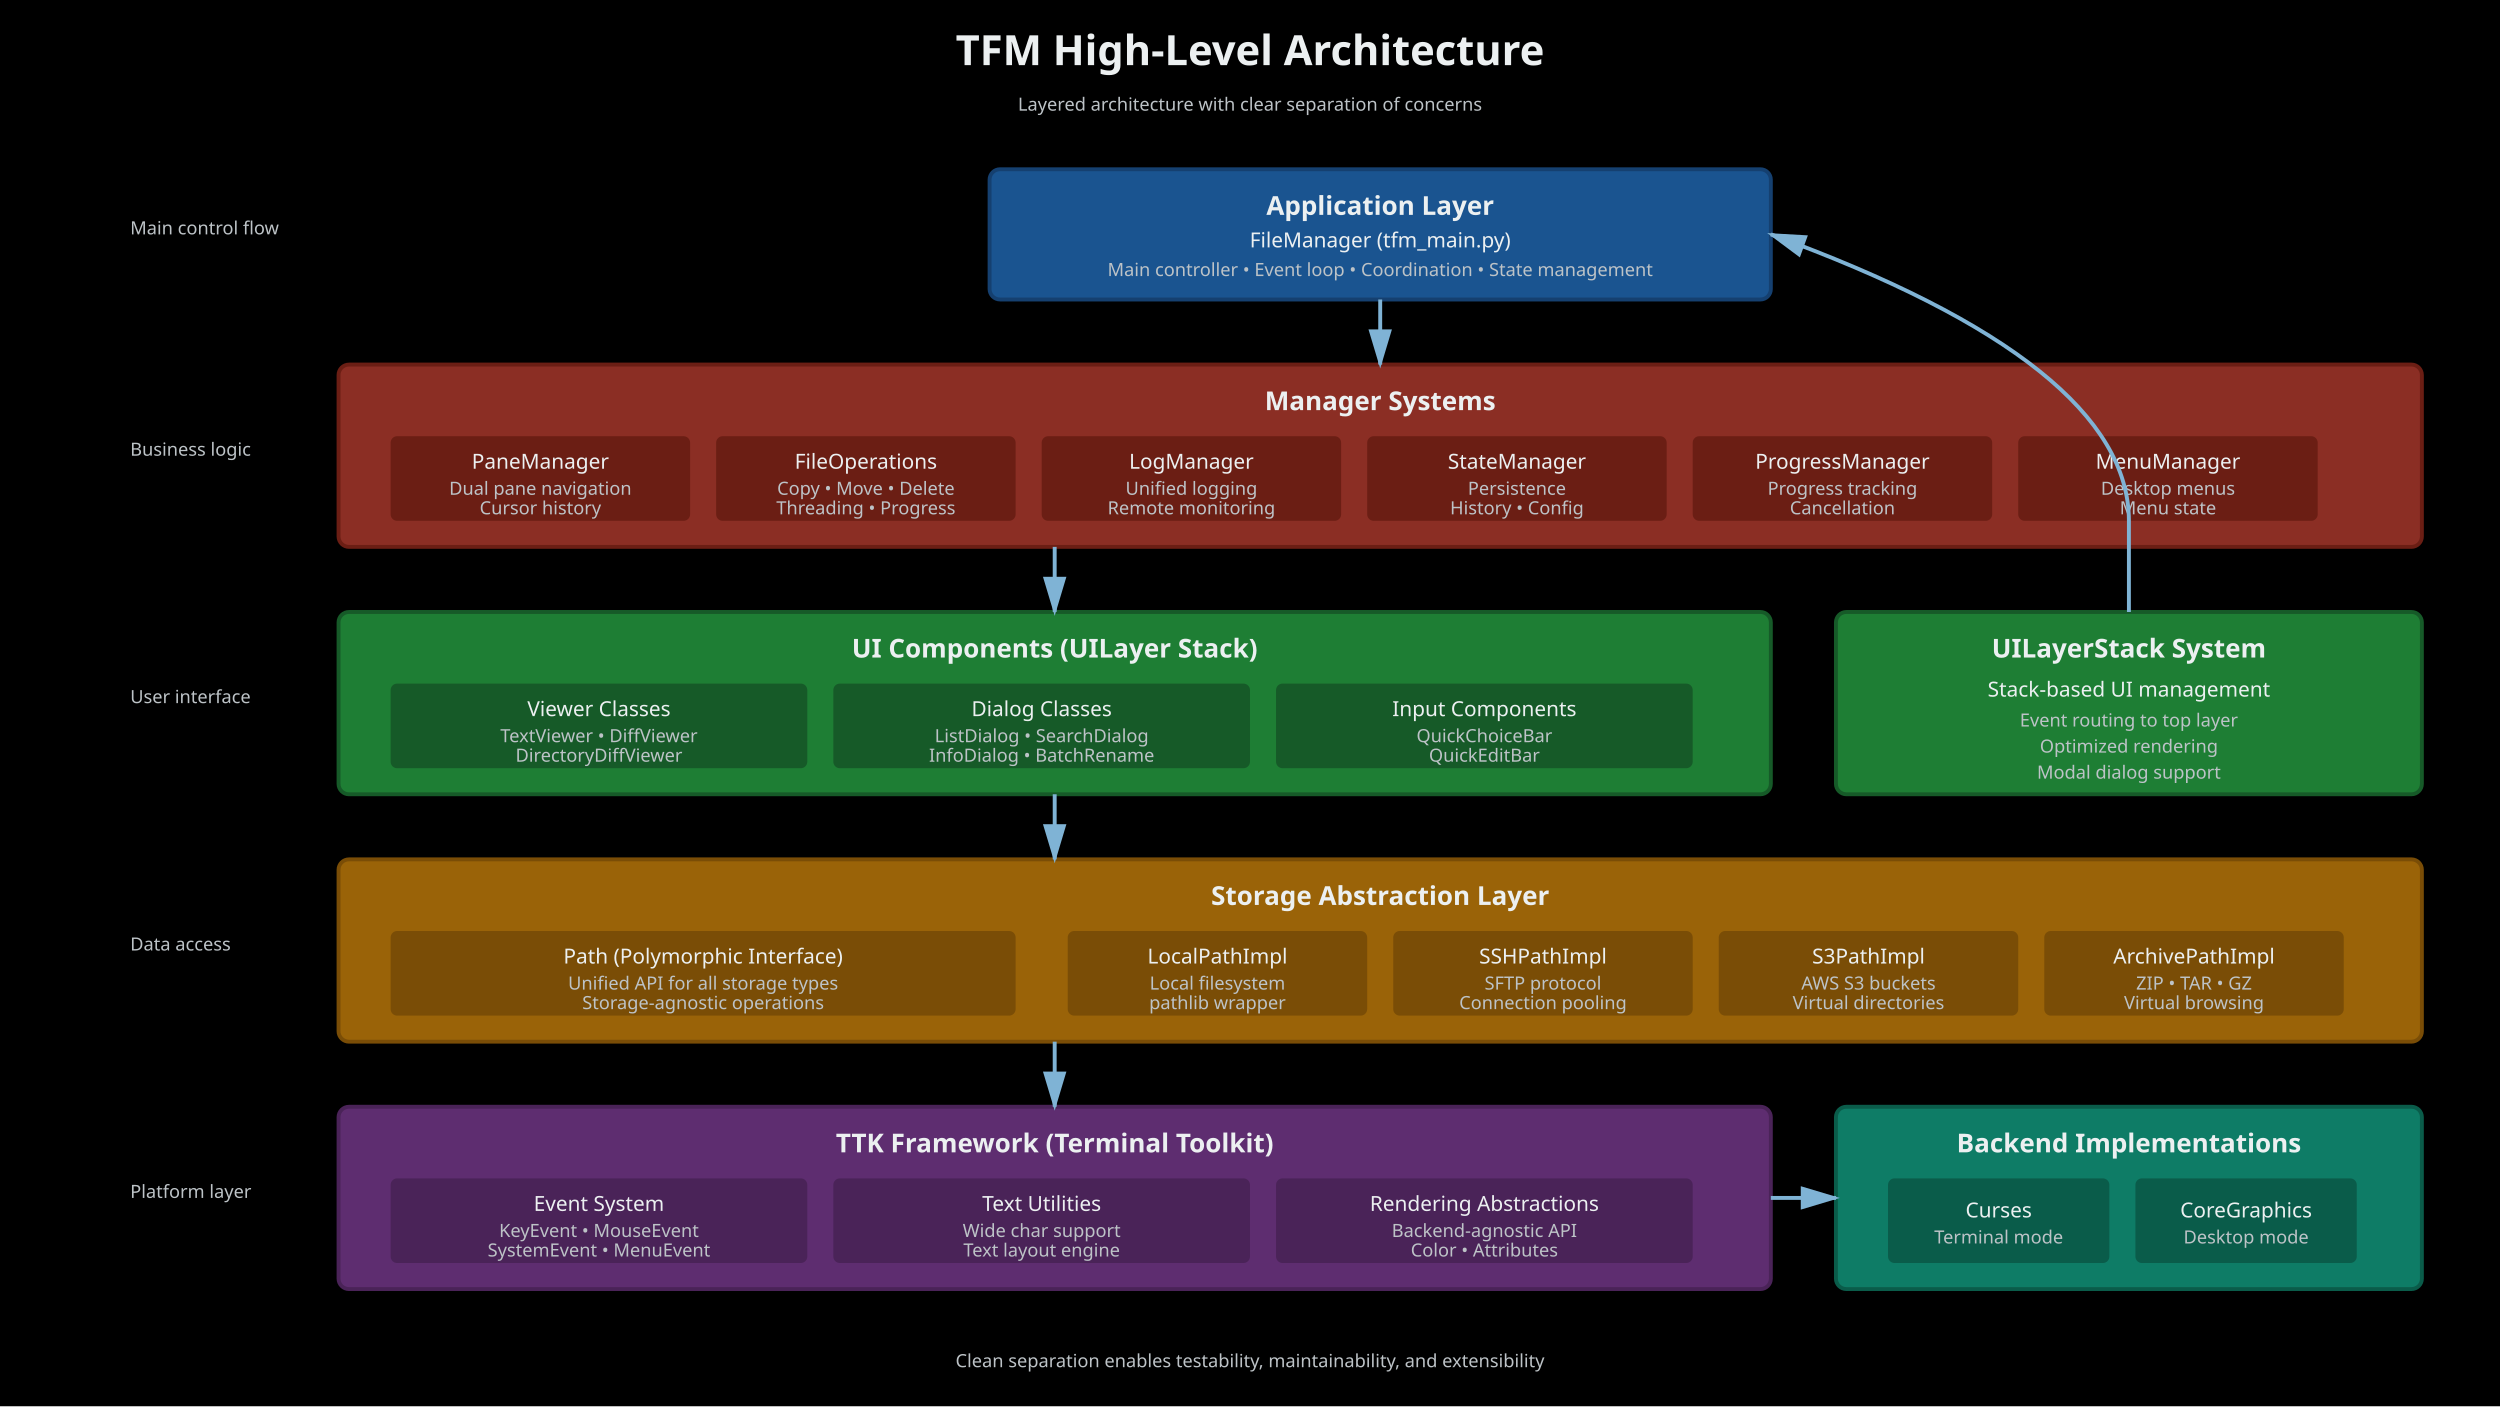
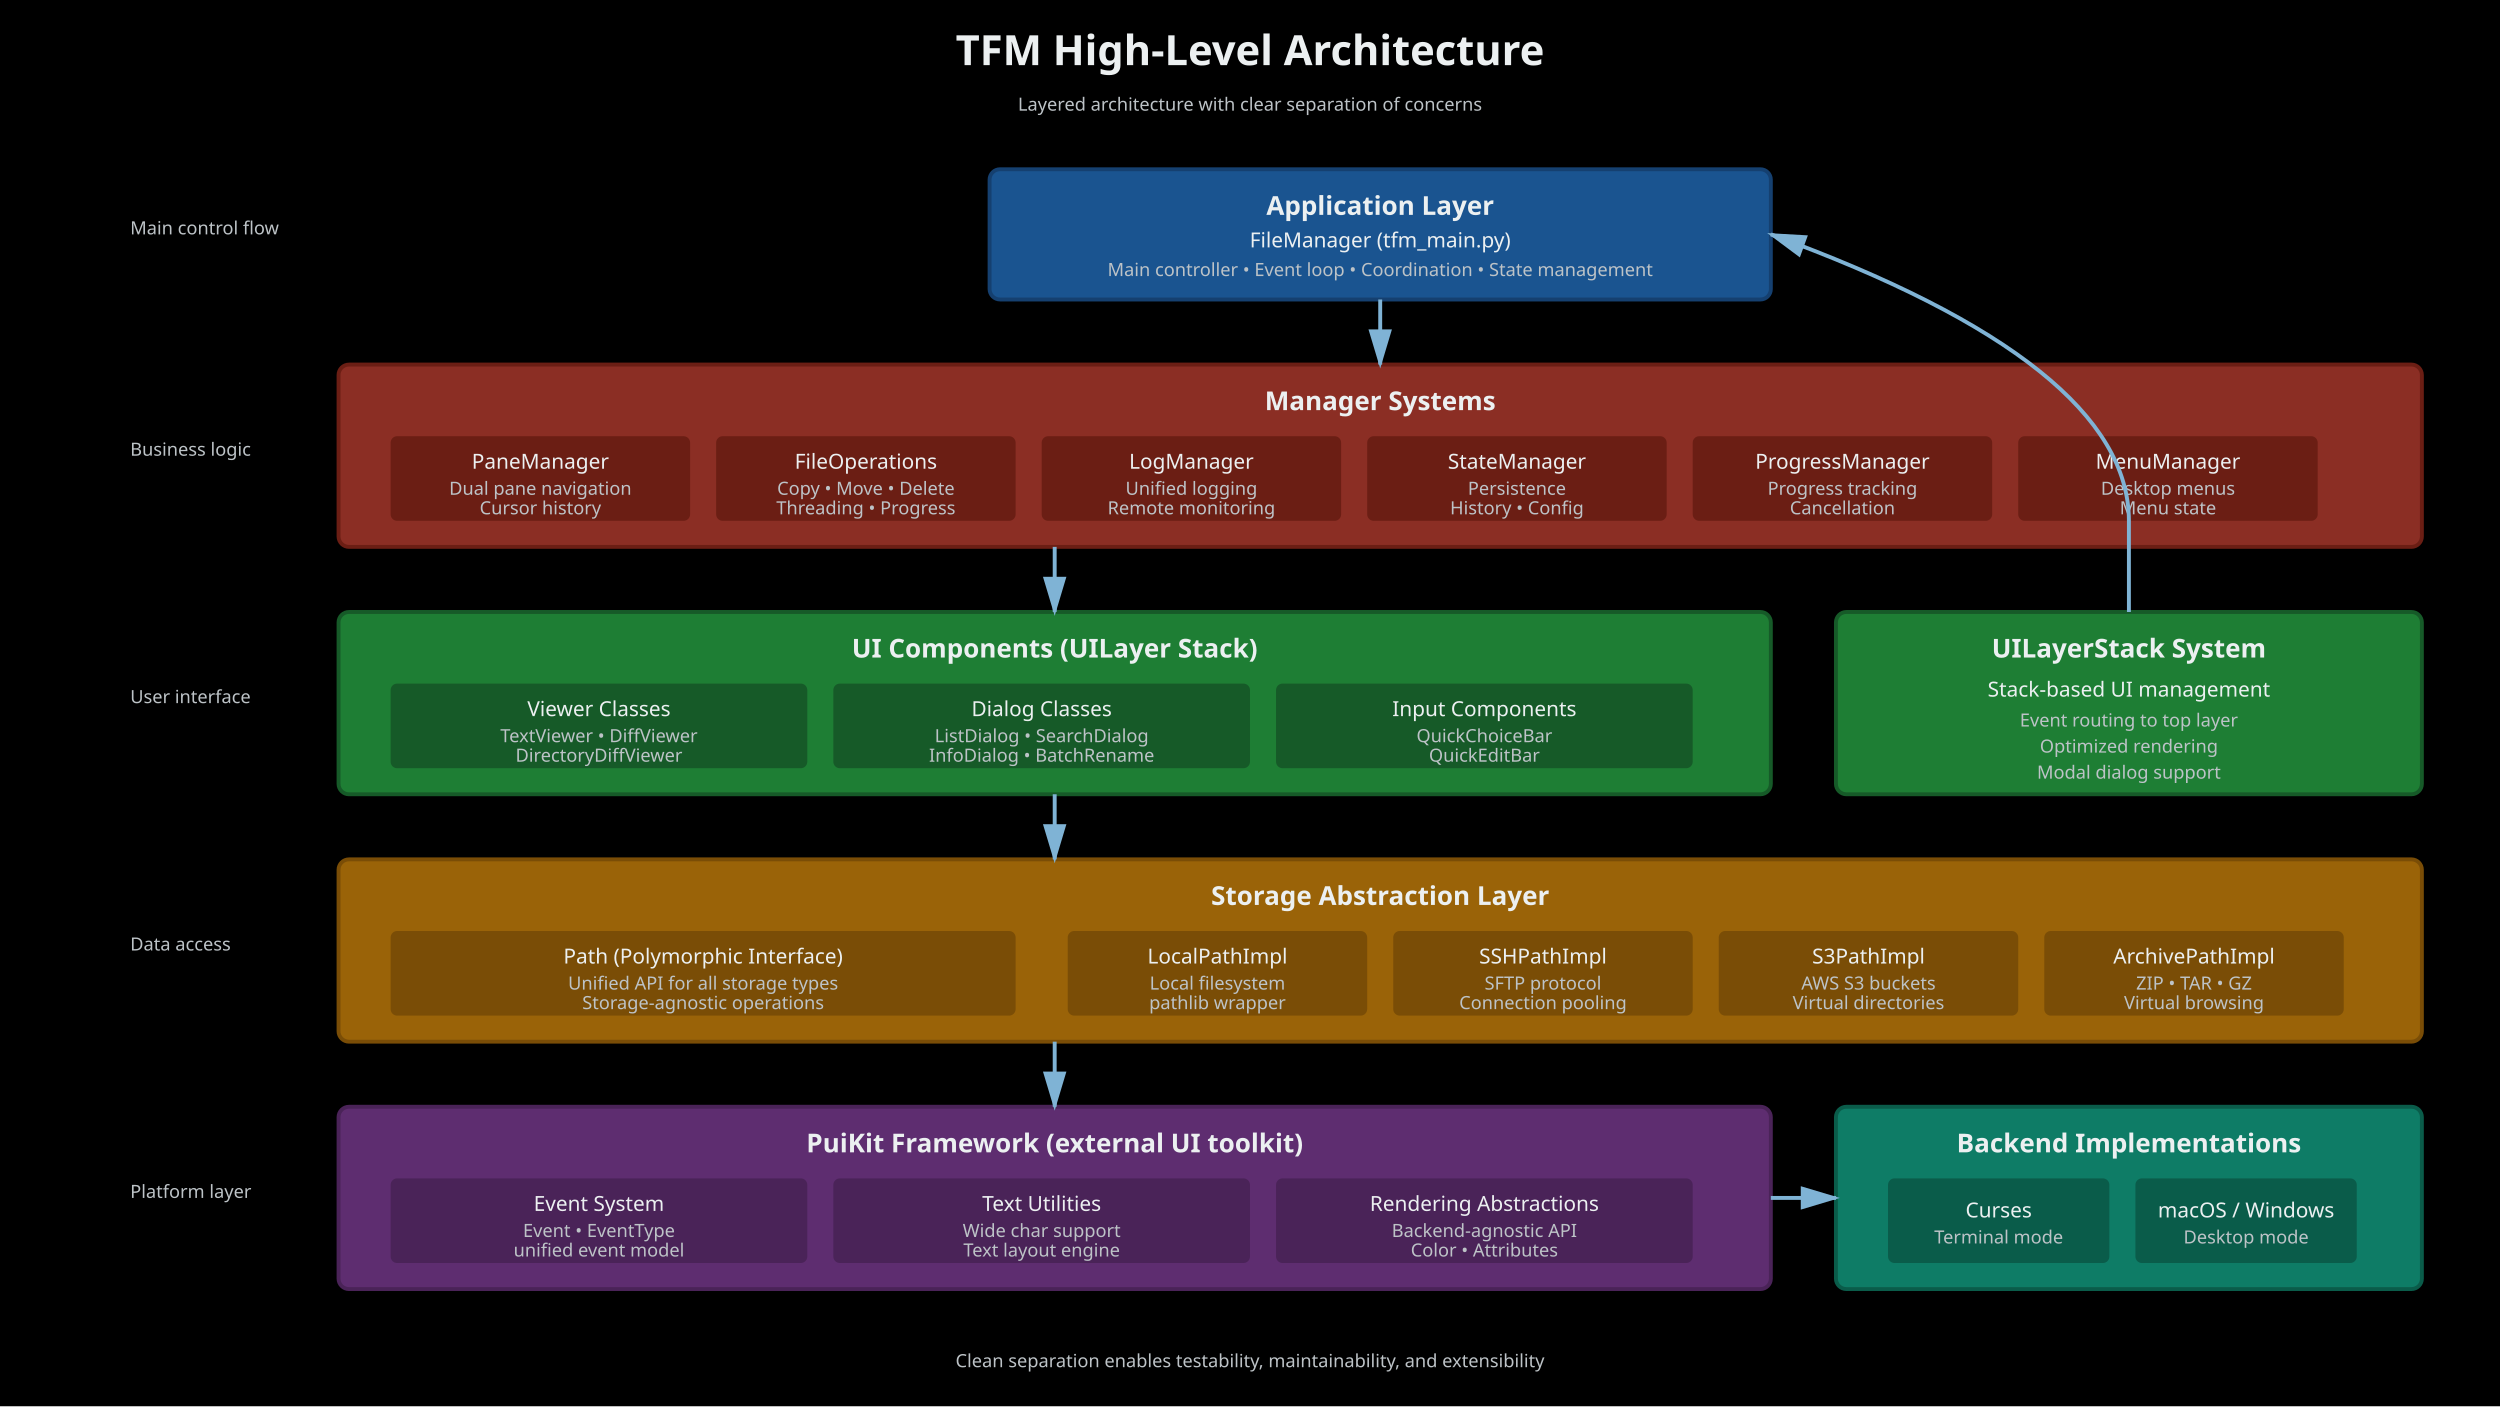
<svg xmlns="http://www.w3.org/2000/svg" viewBox="0 0 1920 1080" width="1920" height="1080" version="1.1">
  <defs>
    <style type="text/css">
      
      .title { font: bold 32px sans-serif; fill: #ecf0f1; }
      .subtitle { font: bold 20px sans-serif; fill: #ecf0f1; }
      .label { font: 16px sans-serif; fill: #ecf0f1; }
      .small-label { font: 14px sans-serif; fill: #bdc3c7; }
      
      .app-layer { fill: #1a5490; stroke: #154070; stroke-width: 3; }
      .manager-layer { fill: #8b2e24; stroke: #6b1e14; stroke-width: 3; }
      .ui-layer { fill: #1e7e34; stroke: #165a28; stroke-width: 3; }
      .storage-layer { fill: #9a6308; stroke: #7a4d06; stroke-width: 3; }
      .ttk-layer { fill: #5e2d70; stroke: #4a2358; stroke-width: 3; }
      .backend-layer { fill: #0e7c66; stroke: #0a5c4a; stroke-width: 3; }
      
      .arrow { stroke: #7fb3d5; stroke-width: 3; fill: none; marker-end: url(#arrowhead); }
      .data-flow { stroke: #95a5a6; stroke-width: 2; fill: none; stroke-dasharray: 8,4; }
      
    </style>
    <marker id="arrowhead" markerWidth="10" markerHeight="10" refX="9" refY="3" orient="auto">
      <polygon points="0 0, 10 3, 0 6" fill="#7fb3d5" />
    </marker>
  </defs>
  <rect width="1920" height="1080" fill="#000000" />
  <text x="960" y="50" text-anchor="middle" class="title">TFM High-Level Architecture</text>
  <text x="960" y="85" text-anchor="middle" class="small-label">Layered architecture with clear separation of concerns</text>
  <g transform="translate(760, 130)">
    <rect x="0" y="0" width="600" height="100" class="app-layer" rx="8" />
    <text x="300" y="35" text-anchor="middle" class="subtitle">Application Layer</text>
    <text x="300" y="60" text-anchor="middle" class="label">FileManager (tfm_main.py)</text>
    <text x="300" y="82" text-anchor="middle" class="small-label">Main controller • Event loop • Coordination • State management</text>
  </g>
  <g transform="translate(260, 280)">
    <rect x="0" y="0" width="1600" height="140" class="manager-layer" rx="8" />
    <text x="800" y="35" text-anchor="middle" class="subtitle">Manager Systems</text>
    <g transform="translate(40, 55)">
      <rect x="0" y="0" width="230" height="65" fill="#6b1e14" rx="5" />
      <text x="115" y="25" text-anchor="middle" class="label">PaneManager</text>
      <text x="115" y="45" text-anchor="middle" class="small-label">Dual pane navigation</text>
      <text x="115" y="60" text-anchor="middle" class="small-label">Cursor history</text>
    </g>
    <g transform="translate(290, 55)">
      <rect x="0" y="0" width="230" height="65" fill="#6b1e14" rx="5" />
      <text x="115" y="25" text-anchor="middle" class="label">FileOperations</text>
      <text x="115" y="45" text-anchor="middle" class="small-label">Copy • Move • Delete</text>
      <text x="115" y="60" text-anchor="middle" class="small-label">Threading • Progress</text>
    </g>
    <g transform="translate(540, 55)">
      <rect x="0" y="0" width="230" height="65" fill="#6b1e14" rx="5" />
      <text x="115" y="25" text-anchor="middle" class="label">LogManager</text>
      <text x="115" y="45" text-anchor="middle" class="small-label">Unified logging</text>
      <text x="115" y="60" text-anchor="middle" class="small-label">Remote monitoring</text>
    </g>
    <g transform="translate(790, 55)">
      <rect x="0" y="0" width="230" height="65" fill="#6b1e14" rx="5" />
      <text x="115" y="25" text-anchor="middle" class="label">StateManager</text>
      <text x="115" y="45" text-anchor="middle" class="small-label">Persistence</text>
      <text x="115" y="60" text-anchor="middle" class="small-label">History • Config</text>
    </g>
    <g transform="translate(1040, 55)">
      <rect x="0" y="0" width="230" height="65" fill="#6b1e14" rx="5" />
      <text x="115" y="25" text-anchor="middle" class="label">ProgressManager</text>
      <text x="115" y="45" text-anchor="middle" class="small-label">Progress tracking</text>
      <text x="115" y="60" text-anchor="middle" class="small-label">Cancellation</text>
    </g>
    <g transform="translate(1290, 55)">
      <rect x="0" y="0" width="230" height="65" fill="#6b1e14" rx="5" />
      <text x="115" y="25" text-anchor="middle" class="label">MenuManager</text>
      <text x="115" y="45" text-anchor="middle" class="small-label">Desktop menus</text>
      <text x="115" y="60" text-anchor="middle" class="small-label">Menu state</text>
    </g>
  </g>
  <g transform="translate(260, 470)">
    <rect x="0" y="0" width="1100" height="140" class="ui-layer" rx="8" />
    <text x="550" y="35" text-anchor="middle" class="subtitle">UI Components (UILayer Stack)</text>
    <g transform="translate(40, 55)">
      <rect x="0" y="0" width="320" height="65" fill="#165a28" rx="5" />
      <text x="160" y="25" text-anchor="middle" class="label">Viewer Classes</text>
      <text x="160" y="45" text-anchor="middle" class="small-label">TextViewer • DiffViewer</text>
      <text x="160" y="60" text-anchor="middle" class="small-label">DirectoryDiffViewer</text>
    </g>
    <g transform="translate(380, 55)">
      <rect x="0" y="0" width="320" height="65" fill="#165a28" rx="5" />
      <text x="160" y="25" text-anchor="middle" class="label">Dialog Classes</text>
      <text x="160" y="45" text-anchor="middle" class="small-label">ListDialog • SearchDialog</text>
      <text x="160" y="60" text-anchor="middle" class="small-label">InfoDialog • BatchRename</text>
    </g>
    <g transform="translate(720, 55)">
      <rect x="0" y="0" width="320" height="65" fill="#165a28" rx="5" />
      <text x="160" y="25" text-anchor="middle" class="label">Input Components</text>
      <text x="160" y="45" text-anchor="middle" class="small-label">QuickChoiceBar</text>
      <text x="160" y="60" text-anchor="middle" class="small-label">QuickEditBar</text>
    </g>
  </g>
  <g transform="translate(1410, 470)">
    <rect x="0" y="0" width="450" height="140" class="ui-layer" rx="8" />
    <text x="225" y="35" text-anchor="middle" class="subtitle">UILayerStack System</text>
    <text x="225" y="65" text-anchor="middle" class="label">Stack-based UI management</text>
    <text x="225" y="88" text-anchor="middle" class="small-label">Event routing to top layer</text>
    <text x="225" y="108" text-anchor="middle" class="small-label">Optimized rendering</text>
    <text x="225" y="128" text-anchor="middle" class="small-label">Modal dialog support</text>
  </g>
  <g transform="translate(260, 660)">
    <rect x="0" y="0" width="1600" height="140" class="storage-layer" rx="8" />
    <text x="800" y="35" text-anchor="middle" class="subtitle">Storage Abstraction Layer</text>
    <g transform="translate(40, 55)">
      <rect x="0" y="0" width="480" height="65" fill="#7a4d06" rx="5" />
      <text x="240" y="25" text-anchor="middle" class="label">Path (Polymorphic Interface)</text>
      <text x="240" y="45" text-anchor="middle" class="small-label">Unified API for all storage types</text>
      <text x="240" y="60" text-anchor="middle" class="small-label">Storage-agnostic operations</text>
    </g>
    <g transform="translate(560, 55)">
      <rect x="0" y="0" width="230" height="65" fill="#7a4d06" rx="5" />
      <text x="115" y="25" text-anchor="middle" class="label">LocalPathImpl</text>
      <text x="115" y="45" text-anchor="middle" class="small-label">Local filesystem</text>
      <text x="115" y="60" text-anchor="middle" class="small-label">pathlib wrapper</text>
    </g>
    <g transform="translate(810, 55)">
      <rect x="0" y="0" width="230" height="65" fill="#7a4d06" rx="5" />
      <text x="115" y="25" text-anchor="middle" class="label">SSHPathImpl</text>
      <text x="115" y="45" text-anchor="middle" class="small-label">SFTP protocol</text>
      <text x="115" y="60" text-anchor="middle" class="small-label">Connection pooling</text>
    </g>
    <g transform="translate(1060, 55)">
      <rect x="0" y="0" width="230" height="65" fill="#7a4d06" rx="5" />
      <text x="115" y="25" text-anchor="middle" class="label">S3PathImpl</text>
      <text x="115" y="45" text-anchor="middle" class="small-label">AWS S3 buckets</text>
      <text x="115" y="60" text-anchor="middle" class="small-label">Virtual directories</text>
    </g>
    <g transform="translate(1310, 55)">
      <rect x="0" y="0" width="230" height="65" fill="#7a4d06" rx="5" />
      <text x="115" y="25" text-anchor="middle" class="label">ArchivePathImpl</text>
      <text x="115" y="45" text-anchor="middle" class="small-label">ZIP • TAR • GZ</text>
      <text x="115" y="60" text-anchor="middle" class="small-label">Virtual browsing</text>
    </g>
  </g>
  <g transform="translate(260, 850)">
    <rect x="0" y="0" width="1100" height="140" class="ttk-layer" rx="8" />
-     <text x="550" y="35" text-anchor="middle" class="subtitle">TTK Framework (Terminal Toolkit)</text>
+     <text x="550" y="35" text-anchor="middle" class="subtitle">PuiKit Framework (external UI toolkit)</text>
    <g transform="translate(40, 55)">
      <rect x="0" y="0" width="320" height="65" fill="#4a2358" rx="5" />
      <text x="160" y="25" text-anchor="middle" class="label">Event System</text>
-       <text x="160" y="45" text-anchor="middle" class="small-label">KeyEvent • MouseEvent</text>
-       <text x="160" y="60" text-anchor="middle" class="small-label">SystemEvent • MenuEvent</text>
+       <text x="160" y="45" text-anchor="middle" class="small-label">Event • EventType</text>
+       <text x="160" y="60" text-anchor="middle" class="small-label">unified event model</text>
    </g>
    <g transform="translate(380, 55)">
      <rect x="0" y="0" width="320" height="65" fill="#4a2358" rx="5" />
      <text x="160" y="25" text-anchor="middle" class="label">Text Utilities</text>
      <text x="160" y="45" text-anchor="middle" class="small-label">Wide char support</text>
      <text x="160" y="60" text-anchor="middle" class="small-label">Text layout engine</text>
    </g>
    <g transform="translate(720, 55)">
      <rect x="0" y="0" width="320" height="65" fill="#4a2358" rx="5" />
      <text x="160" y="25" text-anchor="middle" class="label">Rendering Abstractions</text>
      <text x="160" y="45" text-anchor="middle" class="small-label">Backend-agnostic API</text>
      <text x="160" y="60" text-anchor="middle" class="small-label">Color • Attributes</text>
    </g>
  </g>
  <g transform="translate(1410, 850)">
    <rect x="0" y="0" width="450" height="140" class="backend-layer" rx="8" />
    <text x="225" y="35" text-anchor="middle" class="subtitle">Backend Implementations</text>
    <g transform="translate(40, 55)">
      <rect x="0" y="0" width="170" height="65" fill="#0a5c4a" rx="5" />
      <text x="85" y="30" text-anchor="middle" class="label">Curses</text>
      <text x="85" y="50" text-anchor="middle" class="small-label">Terminal mode</text>
    </g>
    <g transform="translate(230, 55)">
      <rect x="0" y="0" width="170" height="65" fill="#0a5c4a" rx="5" />
-       <text x="85" y="30" text-anchor="middle" class="label">CoreGraphics</text>
+       <text x="85" y="30" text-anchor="middle" class="label">macOS / Windows</text>
      <text x="85" y="50" text-anchor="middle" class="small-label">Desktop mode</text>
    </g>
  </g>
  <path d="M 1060 230 L 1060 280" class="arrow" />
  <path d="M 810 420 L 810 470" class="arrow" />
  <path d="M 810 610 L 810 660" class="arrow" />
  <path d="M 810 800 L 810 850" class="arrow" />
  <path d="M 1360 920 L 1410 920" class="arrow" />
  <path d="M 1635 470 L 1635 400 Q 1635 280 1360 180" class="arrow" />
  <text x="100" y="180" text-anchor="start" class="small-label">Main control flow</text>
  <text x="100" y="350" text-anchor="start" class="small-label">Business logic</text>
  <text x="100" y="540" text-anchor="start" class="small-label">User interface</text>
  <text x="100" y="730" text-anchor="start" class="small-label">Data access</text>
  <text x="100" y="920" text-anchor="start" class="small-label">Platform layer</text>
  <text x="960" y="1050" text-anchor="middle" class="small-label">Clean separation enables testability, maintainability, and extensibility</text>
</svg>
